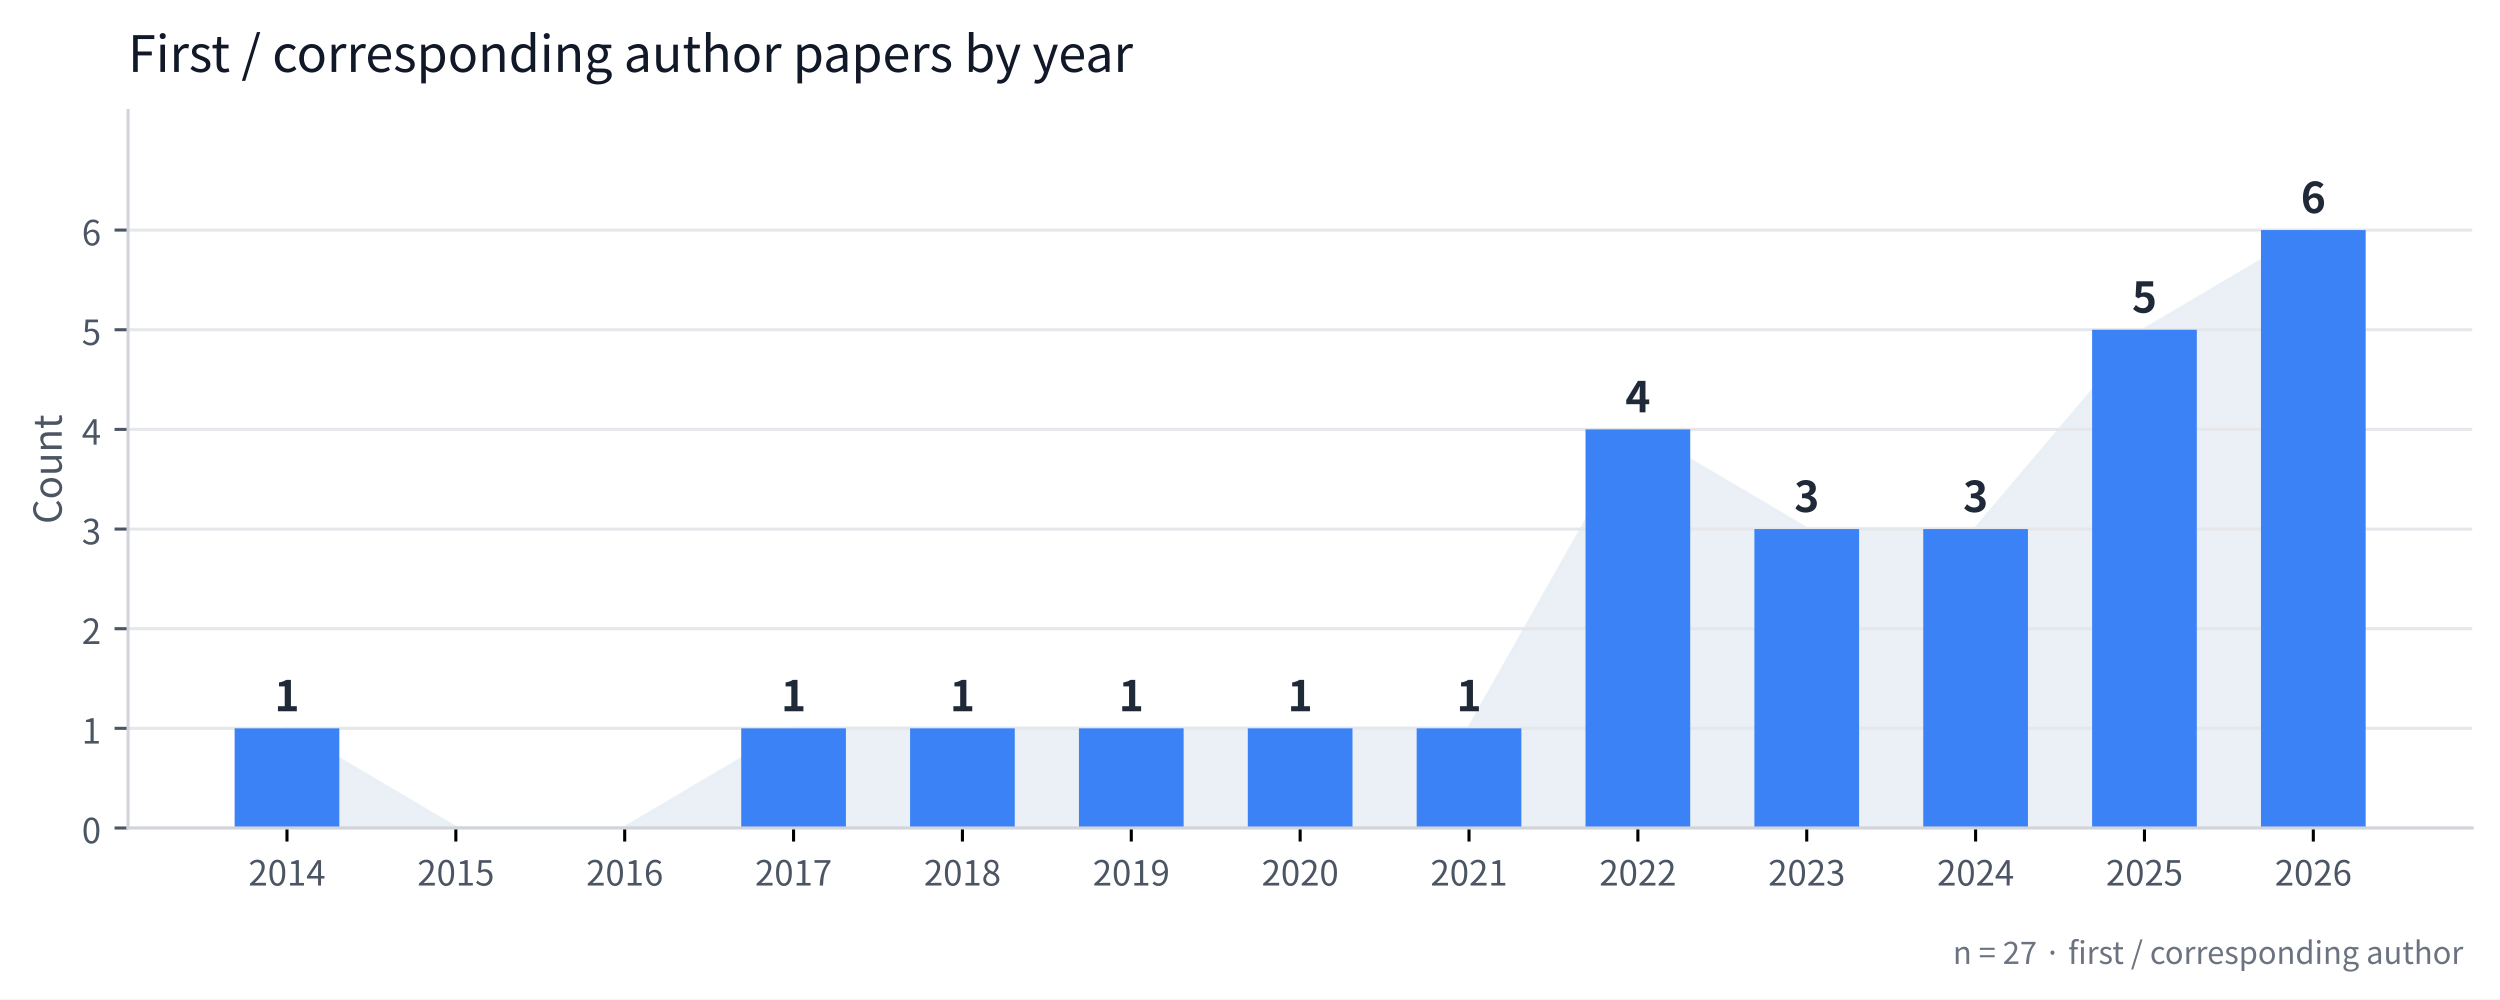
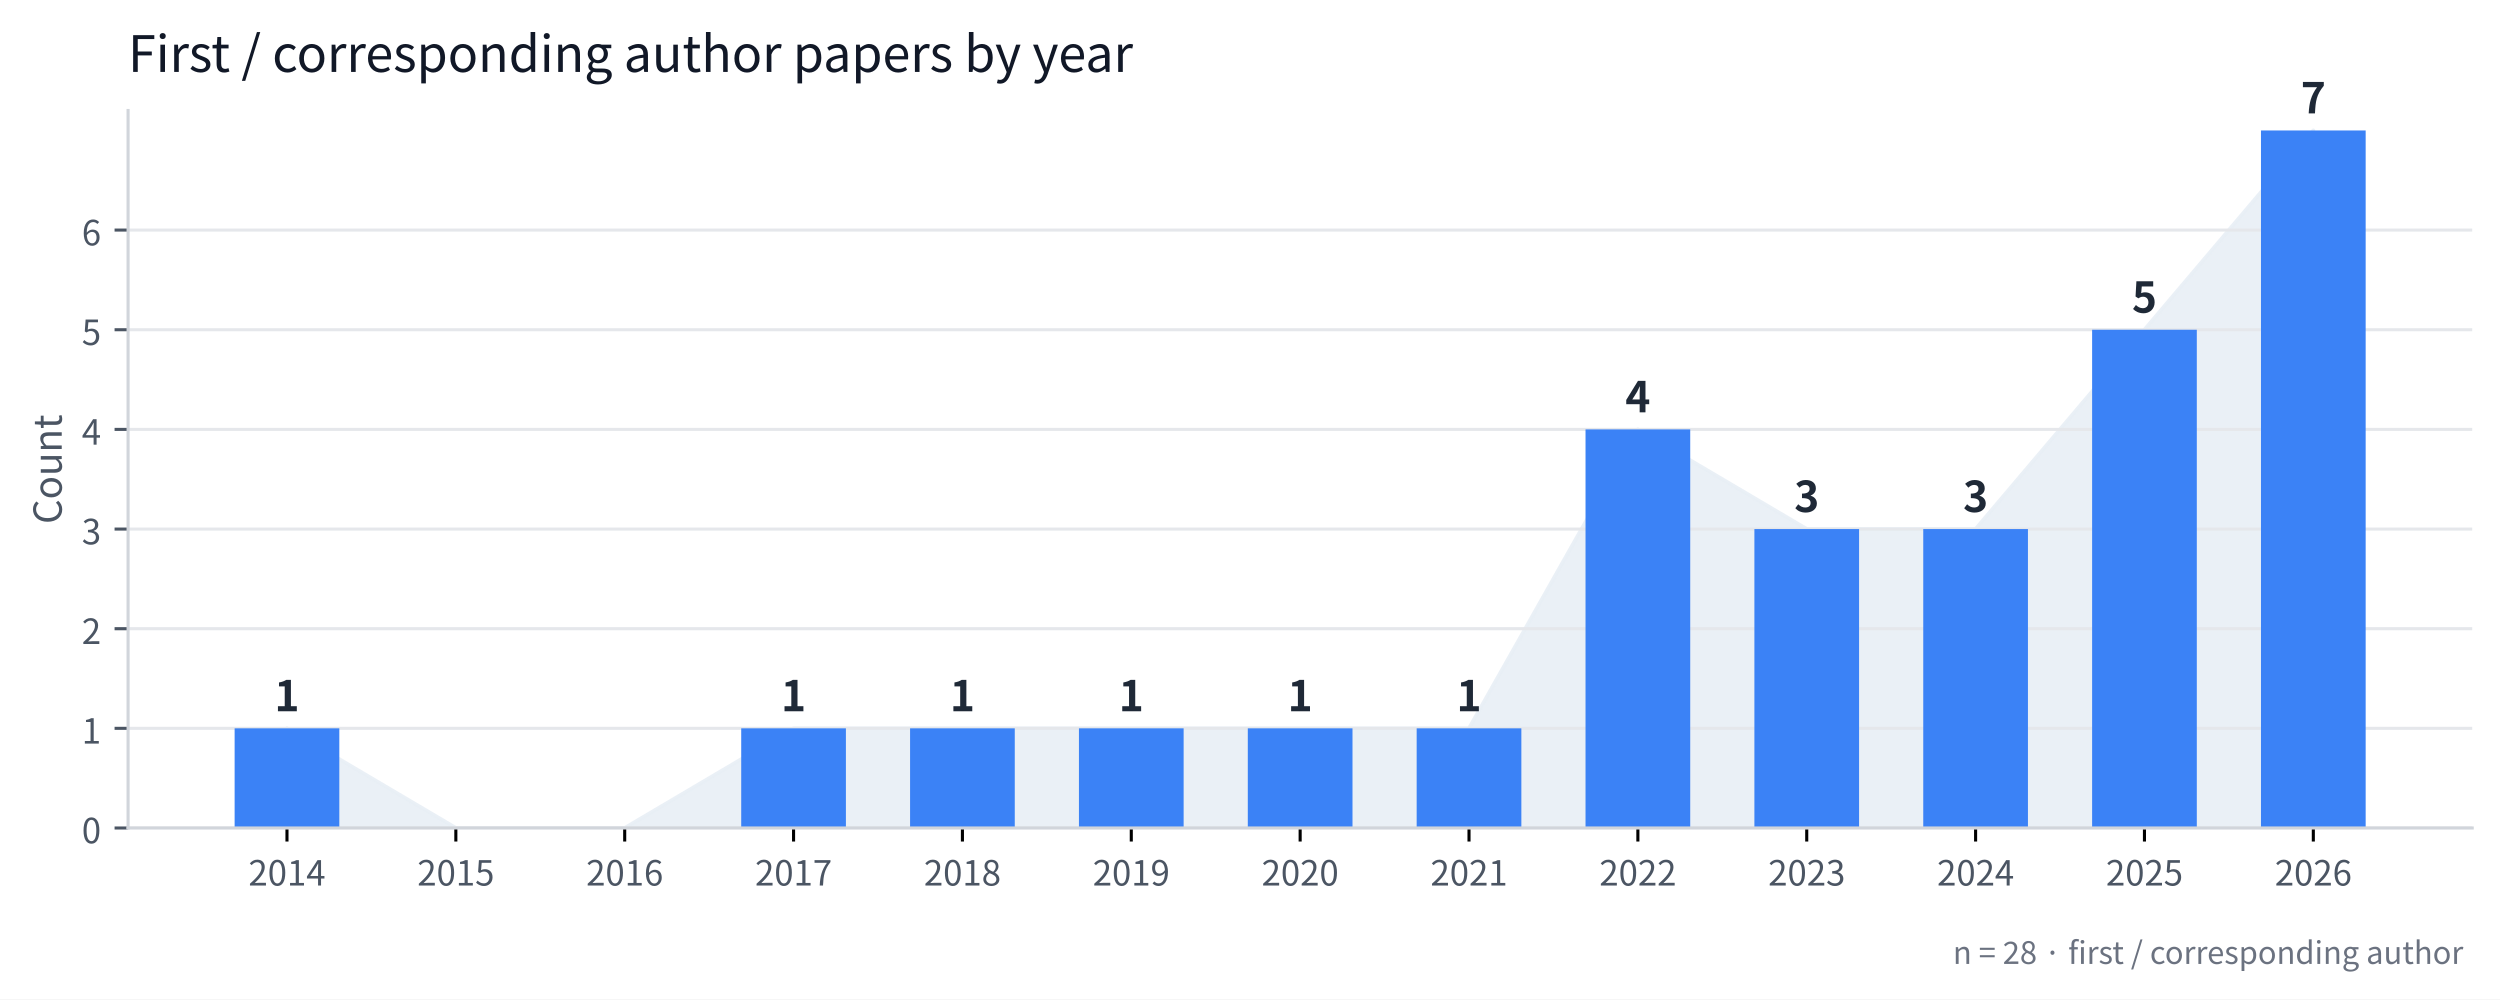
<svg xmlns="http://www.w3.org/2000/svg" xmlns:xlink="http://www.w3.org/1999/xlink" width="647.955pt" height="259.027pt" viewBox="0 0 647.955 259.027" version="1.1">
  <defs>
    <style type="text/css">*{stroke-linejoin: round; stroke-linecap: butt}</style>
  </defs>
  <g id="figure_1">
    <g id="patch_1">
      <path d="M -0 259.027  L 647.955 259.027  L 647.955 0  L -0 0  z " style="fill: #ffffff" />
    </g>
    <g id="axes_1">
      <g id="patch_2">
        <path d="M 33.195 214.602  L 640.755 214.602  L 640.755 28.64  L 33.195 28.64  z " style="fill: #ffffff" />
      </g>
      <g id="FillBetweenPolyCollection_1">
        <defs>
-           <path id="m344bcdda8d" d="M 74.379 -44.426  L 74.379 -70.254  L 118.145 -44.426  L 161.911 -44.426  L 205.677 -70.254  L 249.443 -70.254  L 293.209 -70.254  L 336.975 -70.254  L 380.741 -70.254  L 424.507 -147.738  L 468.273 -121.91  L 512.039 -121.91  L 555.805 -173.566  L 599.571 -199.394  L 599.571 -44.426  L 599.571 -44.426  L 555.805 -44.426  L 512.039 -44.426  L 468.273 -44.426  L 424.507 -44.426  L 380.741 -44.426  L 336.975 -44.426  L 293.209 -44.426  L 249.443 -44.426  L 205.677 -44.426  L 161.911 -44.426  L 118.145 -44.426  L 74.379 -44.426  z " style="stroke: #e8eef5; stroke-opacity: 0.9" />
+           <path id="m344bcdda8d" d="M 74.379 -44.426  L 74.379 -70.254  L 118.145 -44.426  L 161.911 -44.426  L 205.677 -70.254  L 249.443 -70.254  L 293.209 -70.254  L 336.975 -70.254  L 380.741 -70.254  L 424.507 -147.738  L 468.273 -121.91  L 512.039 -121.91  L 555.805 -173.566  L 599.571 -225.222  L 599.571 -44.426  L 599.571 -44.426  L 555.805 -44.426  L 512.039 -44.426  L 468.273 -44.426  L 424.507 -44.426  L 380.741 -44.426  L 336.975 -44.426  L 293.209 -44.426  L 249.443 -44.426  L 205.677 -44.426  L 161.911 -44.426  L 118.145 -44.426  L 74.379 -44.426  z " style="stroke: #e8eef5; stroke-opacity: 0.9" />
        </defs>
        <g clip-path="url(#pd57b4c244d)">
          <use xlink:href="#m344bcdda8d" x="0" y="259.027" style="fill: #e8eef5; fill-opacity: 0.9; stroke: #e8eef5; stroke-opacity: 0.9" />
        </g>
      </g>
      <g id="matplotlib.axis_1">
        <g id="xtick_1">
          <g id="line2d_1">
            <defs>
              <path id="mefe5d6e02d" d="M 0 0  L 0 3.5  " style="stroke: #000000; stroke-width: 0.8" />
            </defs>
            <g>
              <use xlink:href="#mefe5d6e02d" x="74.379" y="214.602" style="stroke: #000000; stroke-width: 0.8" />
            </g>
          </g>
          <g id="text_1">
            <g style="fill: #4b5563" transform="translate(64.38883 229.5216) scale(0.09 -0.09)">
              <defs>
                <path id="NotoSansCJKjp-Regular-13" d="M 282 0  L 3232 0  L 3232 506  L 1933 506  C 1696 506 1408 480 1165 461  C 2266 1504 3008 2458 3008 3398  C 3008 4230 2477 4774 1638 4774  C 1043 4774 634 4506 256 4090  L 595 3757  C 858 4070 1184 4301 1568 4301  C 2150 4301 2432 3910 2432 3373  C 2432 2566 1754 1632 282 346  L 282 0  z " transform="scale(0.015625)" />
                <path id="NotoSansCJKjp-Regular-11" d="M 1779 -83  C 2669 -83 3238 723 3238 2362  C 3238 3987 2669 4774 1779 4774  C 883 4774 320 3987 320 2362  C 320 723 883 -83 1779 -83  z M 1779 390  C 1248 390 883 986 883 2362  C 883 3731 1248 4314 1779 4314  C 2310 4314 2675 3731 2675 2362  C 2675 986 2310 390 1779 390  z " transform="scale(0.015625)" />
                <path id="NotoSansCJKjp-Regular-12" d="M 563 0  L 3136 0  L 3136 486  L 2195 486  L 2195 4691  L 1747 4691  C 1491 4544 1190 4435 774 4358  L 774 3987  L 1613 3987  L 1613 486  L 563 486  L 563 0  z " transform="scale(0.015625)" />
                <path id="NotoSansCJKjp-Regular-15" d="M 2176 0  L 2726 0  L 2726 1293  L 3354 1293  L 3354 1760  L 2726 1760  L 2726 4691  L 2080 4691  L 128 1677  L 128 1293  L 2176 1293  L 2176 0  z M 2176 1760  L 736 1760  L 1805 3360  C 1939 3590 2067 3827 2182 4051  L 2208 4051  C 2195 3814 2176 3430 2176 3200  L 2176 1760  z " transform="scale(0.015625)" />
              </defs>
              <use xlink:href="#NotoSansCJKjp-Regular-13" />
              <use xlink:href="#NotoSansCJKjp-Regular-11" transform="translate(55.5 0)" />
              <use xlink:href="#NotoSansCJKjp-Regular-12" transform="translate(111 0)" />
              <use xlink:href="#NotoSansCJKjp-Regular-15" transform="translate(166.5 0)" />
            </g>
          </g>
        </g>
        <g id="xtick_2">
          <g id="line2d_2">
            <g>
              <use xlink:href="#mefe5d6e02d" x="118.145" y="214.602" style="stroke: #000000; stroke-width: 0.8" />
            </g>
          </g>
          <g id="text_2">
            <g style="fill: #4b5563" transform="translate(108.1549 229.5216) scale(0.09 -0.09)">
              <defs>
                <path id="NotoSansCJKjp-Regular-16" d="M 1677 -83  C 2464 -83 3213 499 3213 1523  C 3213 2560 2573 3021 1798 3021  C 1517 3021 1306 2950 1094 2835  L 1216 4192  L 2982 4192  L 2982 4691  L 704 4691  L 550 2502  L 864 2304  C 1133 2483 1331 2579 1645 2579  C 2234 2579 2618 2182 2618 1510  C 2618 826 2176 403 1619 403  C 1075 403 730 653 467 922  L 173 538  C 493 224 941 -83 1677 -83  z " transform="scale(0.015625)" />
              </defs>
              <use xlink:href="#NotoSansCJKjp-Regular-13" />
              <use xlink:href="#NotoSansCJKjp-Regular-11" transform="translate(55.5 0)" />
              <use xlink:href="#NotoSansCJKjp-Regular-12" transform="translate(111 0)" />
              <use xlink:href="#NotoSansCJKjp-Regular-16" transform="translate(166.5 0)" />
            </g>
          </g>
        </g>
        <g id="xtick_3">
          <g id="line2d_3">
            <g>
              <use xlink:href="#mefe5d6e02d" x="161.911" y="214.602" style="stroke: #000000; stroke-width: 0.8" />
            </g>
          </g>
          <g id="text_3">
            <g style="fill: #4b5563" transform="translate(151.9209 229.5216) scale(0.09 -0.09)">
              <defs>
                <path id="NotoSansCJKjp-Regular-17" d="M 1926 -83  C 2656 -83 3277 531 3277 1440  C 3277 2426 2765 2912 1971 2912  C 1606 2912 1197 2701 909 2349  C 934 3802 1466 4294 2118 4294  C 2400 4294 2682 4154 2861 3936  L 3194 4294  C 2931 4576 2579 4774 2093 4774  C 1184 4774 358 4077 358 2240  C 358 691 1030 -83 1926 -83  z M 922 1882  C 1229 2317 1587 2477 1875 2477  C 2445 2477 2720 2074 2720 1440  C 2720 800 2374 378 1926 378  C 1338 378 986 909 922 1882  z " transform="scale(0.015625)" />
              </defs>
              <use xlink:href="#NotoSansCJKjp-Regular-13" />
              <use xlink:href="#NotoSansCJKjp-Regular-11" transform="translate(55.5 0)" />
              <use xlink:href="#NotoSansCJKjp-Regular-12" transform="translate(111 0)" />
              <use xlink:href="#NotoSansCJKjp-Regular-17" transform="translate(166.5 0)" />
            </g>
          </g>
        </g>
        <g id="xtick_4">
          <g id="line2d_4">
            <g>
              <use xlink:href="#mefe5d6e02d" x="205.677" y="214.602" style="stroke: #000000; stroke-width: 0.8" />
            </g>
          </g>
          <g id="text_4">
            <g style="fill: #4b5563" transform="translate(195.6869 229.5216) scale(0.09 -0.09)">
              <defs>
                <path id="NotoSansCJKjp-Regular-18" d="M 1267 0  L 1875 0  C 1952 1837 2150 2931 3251 4339  L 3251 4691  L 314 4691  L 314 4192  L 2592 4192  C 1670 2912 1350 1779 1267 0  z " transform="scale(0.015625)" />
              </defs>
              <use xlink:href="#NotoSansCJKjp-Regular-13" />
              <use xlink:href="#NotoSansCJKjp-Regular-11" transform="translate(55.5 0)" />
              <use xlink:href="#NotoSansCJKjp-Regular-12" transform="translate(111 0)" />
              <use xlink:href="#NotoSansCJKjp-Regular-18" transform="translate(166.5 0)" />
            </g>
          </g>
        </g>
        <g id="xtick_5">
          <g id="line2d_5">
            <g>
              <use xlink:href="#mefe5d6e02d" x="249.443" y="214.602" style="stroke: #000000; stroke-width: 0.8" />
            </g>
          </g>
          <g id="text_5">
            <g style="fill: #4b5563" transform="translate(239.4529 229.5216) scale(0.09 -0.09)">
              <defs>
                <path id="NotoSansCJKjp-Regular-19" d="M 1792 -83  C 2669 -83 3258 448 3258 1126  C 3258 1773 2880 2125 2470 2362  L 2470 2394  C 2746 2611 3091 3034 3091 3526  C 3091 4250 2605 4762 1805 4762  C 1075 4762 518 4282 518 3571  C 518 3078 813 2726 1152 2490  L 1152 2464  C 723 2234 294 1792 294 1165  C 294 442 922 -83 1792 -83  z M 2112 2547  C 1555 2765 1050 3014 1050 3571  C 1050 4026 1363 4326 1798 4326  C 2298 4326 2592 3962 2592 3494  C 2592 3149 2426 2829 2112 2547  z M 1798 352  C 1235 352 813 717 813 1216  C 813 1664 1082 2035 1459 2278  C 2125 2010 2701 1779 2701 1146  C 2701 678 2342 352 1798 352  z " transform="scale(0.015625)" />
              </defs>
              <use xlink:href="#NotoSansCJKjp-Regular-13" />
              <use xlink:href="#NotoSansCJKjp-Regular-11" transform="translate(55.5 0)" />
              <use xlink:href="#NotoSansCJKjp-Regular-12" transform="translate(111 0)" />
              <use xlink:href="#NotoSansCJKjp-Regular-19" transform="translate(166.5 0)" />
            </g>
          </g>
        </g>
        <g id="xtick_6">
          <g id="line2d_6">
            <g>
              <use xlink:href="#mefe5d6e02d" x="293.209" y="214.602" style="stroke: #000000; stroke-width: 0.8" />
            </g>
          </g>
          <g id="text_6">
            <g style="fill: #4b5563" transform="translate(283.219 229.5216) scale(0.09 -0.09)">
              <defs>
                <path id="NotoSansCJKjp-Regular-1a" d="M 1504 -83  C 2381 -83 3206 646 3206 2547  C 3206 4038 2528 4774 1626 4774  C 896 4774 282 4166 282 3251  C 282 2285 794 1779 1574 1779  C 1965 1779 2368 2003 2656 2349  C 2611 896 2086 403 1485 403  C 1178 403 896 538 691 762  L 371 397  C 634 122 992 -83 1504 -83  z M 2650 2842  C 2336 2394 1984 2214 1670 2214  C 1114 2214 832 2624 832 3251  C 832 3898 1178 4320 1632 4320  C 2227 4320 2586 3808 2650 2842  z " transform="scale(0.015625)" />
              </defs>
              <use xlink:href="#NotoSansCJKjp-Regular-13" />
              <use xlink:href="#NotoSansCJKjp-Regular-11" transform="translate(55.5 0)" />
              <use xlink:href="#NotoSansCJKjp-Regular-12" transform="translate(111 0)" />
              <use xlink:href="#NotoSansCJKjp-Regular-1a" transform="translate(166.5 0)" />
            </g>
          </g>
        </g>
        <g id="xtick_7">
          <g id="line2d_7">
            <g>
              <use xlink:href="#mefe5d6e02d" x="336.975" y="214.602" style="stroke: #000000; stroke-width: 0.8" />
            </g>
          </g>
          <g id="text_7">
            <g style="fill: #4b5563" transform="translate(326.985 229.5216) scale(0.09 -0.09)">
              <use xlink:href="#NotoSansCJKjp-Regular-13" />
              <use xlink:href="#NotoSansCJKjp-Regular-11" transform="translate(55.5 0)" />
              <use xlink:href="#NotoSansCJKjp-Regular-13" transform="translate(111 0)" />
              <use xlink:href="#NotoSansCJKjp-Regular-11" transform="translate(166.5 0)" />
            </g>
          </g>
        </g>
        <g id="xtick_8">
          <g id="line2d_8">
            <g>
              <use xlink:href="#mefe5d6e02d" x="380.741" y="214.602" style="stroke: #000000; stroke-width: 0.8" />
            </g>
          </g>
          <g id="text_8">
            <g style="fill: #4b5563" transform="translate(370.751 229.5216) scale(0.09 -0.09)">
              <use xlink:href="#NotoSansCJKjp-Regular-13" />
              <use xlink:href="#NotoSansCJKjp-Regular-11" transform="translate(55.5 0)" />
              <use xlink:href="#NotoSansCJKjp-Regular-13" transform="translate(111 0)" />
              <use xlink:href="#NotoSansCJKjp-Regular-12" transform="translate(166.5 0)" />
            </g>
          </g>
        </g>
        <g id="xtick_9">
          <g id="line2d_9">
            <g>
              <use xlink:href="#mefe5d6e02d" x="424.507" y="214.602" style="stroke: #000000; stroke-width: 0.8" />
            </g>
          </g>
          <g id="text_9">
            <g style="fill: #4b5563" transform="translate(414.5171 229.5216) scale(0.09 -0.09)">
              <use xlink:href="#NotoSansCJKjp-Regular-13" />
              <use xlink:href="#NotoSansCJKjp-Regular-11" transform="translate(55.5 0)" />
              <use xlink:href="#NotoSansCJKjp-Regular-13" transform="translate(111 0)" />
              <use xlink:href="#NotoSansCJKjp-Regular-13" transform="translate(166.5 0)" />
            </g>
          </g>
        </g>
        <g id="xtick_10">
          <g id="line2d_10">
            <g>
              <use xlink:href="#mefe5d6e02d" x="468.273" y="214.602" style="stroke: #000000; stroke-width: 0.8" />
            </g>
          </g>
          <g id="text_10">
            <g style="fill: #4b5563" transform="translate(458.2831 229.5216) scale(0.09 -0.09)">
              <defs>
                <path id="NotoSansCJKjp-Regular-14" d="M 1683 -83  C 2522 -83 3194 416 3194 1254  C 3194 1901 2752 2310 2202 2445  L 2202 2477  C 2701 2650 3034 3034 3034 3603  C 3034 4346 2458 4774 1664 4774  C 1126 4774 710 4538 358 4218  L 672 3846  C 941 4115 1267 4301 1645 4301  C 2138 4301 2438 4006 2438 3558  C 2438 3053 2112 2662 1139 2662  L 1139 2214  C 2227 2214 2598 1843 2598 1274  C 2598 736 2208 403 1645 403  C 1114 403 762 659 486 941  L 186 563  C 493 224 954 -83 1683 -83  z " transform="scale(0.015625)" />
              </defs>
              <use xlink:href="#NotoSansCJKjp-Regular-13" />
              <use xlink:href="#NotoSansCJKjp-Regular-11" transform="translate(55.5 0)" />
              <use xlink:href="#NotoSansCJKjp-Regular-13" transform="translate(111 0)" />
              <use xlink:href="#NotoSansCJKjp-Regular-14" transform="translate(166.5 0)" />
            </g>
          </g>
        </g>
        <g id="xtick_11">
          <g id="line2d_11">
            <g>
              <use xlink:href="#mefe5d6e02d" x="512.039" y="214.602" style="stroke: #000000; stroke-width: 0.8" />
            </g>
          </g>
          <g id="text_11">
            <g style="fill: #4b5563" transform="translate(502.0491 229.5216) scale(0.09 -0.09)">
              <use xlink:href="#NotoSansCJKjp-Regular-13" />
              <use xlink:href="#NotoSansCJKjp-Regular-11" transform="translate(55.5 0)" />
              <use xlink:href="#NotoSansCJKjp-Regular-13" transform="translate(111 0)" />
              <use xlink:href="#NotoSansCJKjp-Regular-15" transform="translate(166.5 0)" />
            </g>
          </g>
        </g>
        <g id="xtick_12">
          <g id="line2d_12">
            <g>
              <use xlink:href="#mefe5d6e02d" x="555.805" y="214.602" style="stroke: #000000; stroke-width: 0.8" />
            </g>
          </g>
          <g id="text_12">
            <g style="fill: #4b5563" transform="translate(545.8151 229.5216) scale(0.09 -0.09)">
              <use xlink:href="#NotoSansCJKjp-Regular-13" />
              <use xlink:href="#NotoSansCJKjp-Regular-11" transform="translate(55.5 0)" />
              <use xlink:href="#NotoSansCJKjp-Regular-13" transform="translate(111 0)" />
              <use xlink:href="#NotoSansCJKjp-Regular-16" transform="translate(166.5 0)" />
            </g>
          </g>
        </g>
        <g id="xtick_13">
          <g id="line2d_13">
            <g>
              <use xlink:href="#mefe5d6e02d" x="599.571" y="214.602" style="stroke: #000000; stroke-width: 0.8" />
            </g>
          </g>
          <g id="text_13">
            <g style="fill: #4b5563" transform="translate(589.5812 229.5216) scale(0.09 -0.09)">
              <use xlink:href="#NotoSansCJKjp-Regular-13" />
              <use xlink:href="#NotoSansCJKjp-Regular-11" transform="translate(55.5 0)" />
              <use xlink:href="#NotoSansCJKjp-Regular-13" transform="translate(111 0)" />
              <use xlink:href="#NotoSansCJKjp-Regular-17" transform="translate(166.5 0)" />
            </g>
          </g>
        </g>
      </g>
      <g id="matplotlib.axis_2">
        <g id="ytick_1">
          <g id="line2d_14">
            <path d="M 33.195 214.602  L 640.755 214.602  " clip-path="url(#pd57b4c244d)" style="fill: none; stroke: #e5e7eb; stroke-width: 0.8; stroke-linecap: square" />
          </g>
          <g id="line2d_15">
            <defs>
              <path id="m8ea660ad36" d="M 0 0  L -3.5 0  " style="stroke: #4b5563; stroke-width: 0.8" />
            </defs>
            <g>
              <use xlink:href="#m8ea660ad36" x="33.195" y="214.602" style="fill: #4b5563; stroke: #4b5563; stroke-width: 0.8" />
            </g>
          </g>
          <g id="text_14">
            <g style="fill: #4b5563" transform="translate(21.2 218.5616) scale(0.09 -0.09)">
              <use xlink:href="#NotoSansCJKjp-Regular-11" />
            </g>
          </g>
        </g>
        <g id="ytick_2">
          <g id="line2d_16">
            <path d="M 33.195 188.774  L 640.755 188.774  " clip-path="url(#pd57b4c244d)" style="fill: none; stroke: #e5e7eb; stroke-width: 0.8; stroke-linecap: square" />
          </g>
          <g id="line2d_17">
            <g>
              <use xlink:href="#m8ea660ad36" x="33.195" y="188.774" style="fill: #4b5563; stroke: #4b5563; stroke-width: 0.8" />
            </g>
          </g>
          <g id="text_15">
            <g style="fill: #4b5563" transform="translate(21.2 192.7336) scale(0.09 -0.09)">
              <use xlink:href="#NotoSansCJKjp-Regular-12" />
            </g>
          </g>
        </g>
        <g id="ytick_3">
          <g id="line2d_18">
            <path d="M 33.195 162.946  L 640.755 162.946  " clip-path="url(#pd57b4c244d)" style="fill: none; stroke: #e5e7eb; stroke-width: 0.8; stroke-linecap: square" />
          </g>
          <g id="line2d_19">
            <g>
              <use xlink:href="#m8ea660ad36" x="33.195" y="162.946" style="fill: #4b5563; stroke: #4b5563; stroke-width: 0.8" />
            </g>
          </g>
          <g id="text_16">
            <g style="fill: #4b5563" transform="translate(21.2 166.9056) scale(0.09 -0.09)">
              <use xlink:href="#NotoSansCJKjp-Regular-13" />
            </g>
          </g>
        </g>
        <g id="ytick_4">
          <g id="line2d_20">
            <path d="M 33.195 137.118  L 640.755 137.118  " clip-path="url(#pd57b4c244d)" style="fill: none; stroke: #e5e7eb; stroke-width: 0.8; stroke-linecap: square" />
          </g>
          <g id="line2d_21">
            <g>
              <use xlink:href="#m8ea660ad36" x="33.195" y="137.118" style="fill: #4b5563; stroke: #4b5563; stroke-width: 0.8" />
            </g>
          </g>
          <g id="text_17">
            <g style="fill: #4b5563" transform="translate(21.2 141.0776) scale(0.09 -0.09)">
              <use xlink:href="#NotoSansCJKjp-Regular-14" />
            </g>
          </g>
        </g>
        <g id="ytick_5">
          <g id="line2d_22">
            <path d="M 33.195 111.29  L 640.755 111.29  " clip-path="url(#pd57b4c244d)" style="fill: none; stroke: #e5e7eb; stroke-width: 0.8; stroke-linecap: square" />
          </g>
          <g id="line2d_23">
            <g>
              <use xlink:href="#m8ea660ad36" x="33.195" y="111.29" style="fill: #4b5563; stroke: #4b5563; stroke-width: 0.8" />
            </g>
          </g>
          <g id="text_18">
            <g style="fill: #4b5563" transform="translate(21.2 115.2496) scale(0.09 -0.09)">
              <use xlink:href="#NotoSansCJKjp-Regular-15" />
            </g>
          </g>
        </g>
        <g id="ytick_6">
          <g id="line2d_24">
            <path d="M 33.195 85.462  L 640.755 85.462  " clip-path="url(#pd57b4c244d)" style="fill: none; stroke: #e5e7eb; stroke-width: 0.8; stroke-linecap: square" />
          </g>
          <g id="line2d_25">
            <g>
              <use xlink:href="#m8ea660ad36" x="33.195" y="85.462" style="fill: #4b5563; stroke: #4b5563; stroke-width: 0.8" />
            </g>
          </g>
          <g id="text_19">
            <g style="fill: #4b5563" transform="translate(21.2 89.4216) scale(0.09 -0.09)">
              <use xlink:href="#NotoSansCJKjp-Regular-16" />
            </g>
          </g>
        </g>
        <g id="ytick_7">
          <g id="line2d_26">
            <path d="M 33.195 59.634  L 640.755 59.634  " clip-path="url(#pd57b4c244d)" style="fill: none; stroke: #e5e7eb; stroke-width: 0.8; stroke-linecap: square" />
          </g>
          <g id="line2d_27">
            <g>
              <use xlink:href="#m8ea660ad36" x="33.195" y="59.634" style="fill: #4b5563; stroke: #4b5563; stroke-width: 0.8" />
            </g>
          </g>
          <g id="text_20">
            <g style="fill: #4b5563" transform="translate(21.2 63.5936) scale(0.09 -0.09)">
              <use xlink:href="#NotoSansCJKjp-Regular-17" />
            </g>
          </g>
        </g>
        <g id="text_21">
          <g style="fill: #4b5563" transform="translate(16 135.8106) rotate(-90) scale(0.1 -0.1)">
            <defs>
              <path id="NotoSansCJKjp-Regular-24" d="M 2413 -83  C 3021 -83 3482 160 3853 589  L 3526 966  C 3226 634 2886 435 2438 435  C 1542 435 979 1178 979 2362  C 979 3533 1574 4256 2458 4256  C 2861 4256 3168 4077 3418 3814  L 3738 4198  C 3469 4499 3021 4774 2451 4774  C 1261 4774 371 3859 371 2342  C 371 819 1242 -83 2413 -83  z " transform="scale(0.015625)" />
              <path id="NotoSansCJKjp-Regular-50" d="M 1939 -83  C 2790 -83 3546 582 3546 1734  C 3546 2893 2790 3565 1939 3565  C 1088 3565 333 2893 333 1734  C 333 582 1088 -83 1939 -83  z M 1939 403  C 1338 403 934 934 934 1734  C 934 2534 1338 3072 1939 3072  C 2541 3072 2950 2534 2950 1734  C 2950 934 2541 403 1939 403  z " transform="scale(0.015625)" />
              <path id="NotoSansCJKjp-Regular-56" d="M 1606 -83  C 2080 -83 2426 166 2752 544  L 2771 544  L 2816 0  L 3302 0  L 3302 3475  L 2720 3475  L 2720 1011  C 2387 602 2138 422 1779 422  C 1318 422 1126 698 1126 1344  L 1126 3475  L 538 3475  L 538 1274  C 538 384 870 -83 1606 -83  z " transform="scale(0.015625)" />
              <path id="NotoSansCJKjp-Regular-4f" d="M 589 0  L 1178 0  L 1178 2522  C 1523 2874 1766 3053 2125 3053  C 2586 3053 2784 2778 2784 2125  L 2784 0  L 3366 0  L 3366 2202  C 3366 3085 3034 3565 2304 3565  C 1830 3565 1466 3302 1139 2970  L 1126 2970  L 1069 3475  L 589 3475  L 589 0  z " transform="scale(0.015625)" />
              <path id="NotoSansCJKjp-Regular-55" d="M 1677 -83  C 1894 -83 2125 -19 2323 45  L 2208 486  C 2093 435 1939 390 1811 390  C 1408 390 1274 634 1274 1056  L 1274 3002  L 2221 3002  L 2221 3475  L 1274 3475  L 1274 4454  L 787 4454  L 723 3475  L 173 3443  L 173 3002  L 691 3002  L 691 1075  C 691 378 941 -83 1677 -83  z " transform="scale(0.015625)" />
            </defs>
            <use xlink:href="#NotoSansCJKjp-Regular-24" />
            <use xlink:href="#NotoSansCJKjp-Regular-50" transform="translate(63.79688 0)" />
            <use xlink:href="#NotoSansCJKjp-Regular-56" transform="translate(124.3906 0)" />
            <use xlink:href="#NotoSansCJKjp-Regular-4f" transform="translate(185.0938 0)" />
            <use xlink:href="#NotoSansCJKjp-Regular-55" transform="translate(246.0938 0)" />
          </g>
        </g>
      </g>
      <g id="patch_3">
        <path d="M 60.811 214.602  L 87.946 214.602  L 87.946 188.774  L 60.811 188.774  z " clip-path="url(#pd57b4c244d)" style="fill: #3b82f6" />
      </g>
      <g id="patch_4">
        <path d="M 104.577 214.602  L 131.712 214.602  L 131.712 214.602  L 104.577 214.602  z " clip-path="url(#pd57b4c244d)" style="fill: #3b82f6" />
      </g>
      <g id="patch_5">
        <path d="M 148.343 214.602  L 175.478 214.602  L 175.478 214.602  L 148.343 214.602  z " clip-path="url(#pd57b4c244d)" style="fill: #3b82f6" />
      </g>
      <g id="patch_6">
        <path d="M 192.109 214.602  L 219.244 214.602  L 219.244 188.774  L 192.109 188.774  z " clip-path="url(#pd57b4c244d)" style="fill: #3b82f6" />
      </g>
      <g id="patch_7">
        <path d="M 235.875 214.602  L 263.01 214.602  L 263.01 188.774  L 235.875 188.774  z " clip-path="url(#pd57b4c244d)" style="fill: #3b82f6" />
      </g>
      <g id="patch_8">
        <path d="M 279.642 214.602  L 306.776 214.602  L 306.776 188.774  L 279.642 188.774  z " clip-path="url(#pd57b4c244d)" style="fill: #3b82f6" />
      </g>
      <g id="patch_9">
        <path d="M 323.408 214.602  L 350.542 214.602  L 350.542 188.774  L 323.408 188.774  z " clip-path="url(#pd57b4c244d)" style="fill: #3b82f6" />
      </g>
      <g id="patch_10">
        <path d="M 367.174 214.602  L 394.308 214.602  L 394.308 188.774  L 367.174 188.774  z " clip-path="url(#pd57b4c244d)" style="fill: #3b82f6" />
      </g>
      <g id="patch_11">
        <path d="M 410.94 214.602  L 438.075 214.602  L 438.075 111.29  L 410.94 111.29  z " clip-path="url(#pd57b4c244d)" style="fill: #3b82f6" />
      </g>
      <g id="patch_12">
        <path d="M 454.706 214.602  L 481.841 214.602  L 481.841 137.118  L 454.706 137.118  z " clip-path="url(#pd57b4c244d)" style="fill: #3b82f6" />
      </g>
      <g id="patch_13">
        <path d="M 498.472 214.602  L 525.607 214.602  L 525.607 137.118  L 498.472 137.118  z " clip-path="url(#pd57b4c244d)" style="fill: #3b82f6" />
      </g>
      <g id="patch_14">
        <path d="M 542.238 214.602  L 569.373 214.602  L 569.373 85.462  L 542.238 85.462  z " clip-path="url(#pd57b4c244d)" style="fill: #3b82f6" />
      </g>
      <g id="patch_15">
-         <path d="M 586.004 214.602  L 613.139 214.602  L 613.139 59.634  L 586.004 59.634  z " clip-path="url(#pd57b4c244d)" style="fill: #3b82f6" />
+         <path d="M 586.004 214.602  L 613.139 214.602  L 613.139 33.806  L 586.004 33.806  z " clip-path="url(#pd57b4c244d)" style="fill: #3b82f6" />
      </g>
      <g id="patch_16">
        <path d="M 33.195 214.602  L 33.195 28.64  " style="fill: none; stroke: #d1d5db; stroke-width: 0.8; stroke-linejoin: miter; stroke-linecap: square" />
      </g>
      <g id="patch_17">
        <path d="M 33.195 214.602  L 640.755 214.602  " style="fill: none; stroke: #d1d5db; stroke-width: 0.8; stroke-linejoin: miter; stroke-linecap: square" />
      </g>
      <g id="text_22">
        <g style="fill: #1f2937" transform="translate(71.13383 184.3542) scale(0.11 -0.11)">
          <defs>
            <path id="NotoSansCJKjp-Bold-12" d="M 525 0  L 3373 0  L 3373 768  L 2483 768  L 2483 4742  L 1786 4742  C 1485 4550 1165 4429 685 4346  L 685 3757  L 1549 3757  L 1549 768  L 525 768  L 525 0  z " transform="scale(0.015625)" />
          </defs>
          <use xlink:href="#NotoSansCJKjp-Bold-12" />
        </g>
      </g>
      <g id="text_23">
        <g style="fill: #1f2937" transform="translate(202.4319 184.3542) scale(0.11 -0.11)">
          <use xlink:href="#NotoSansCJKjp-Bold-12" />
        </g>
      </g>
      <g id="text_24">
        <g style="fill: #1f2937" transform="translate(246.1979 184.3542) scale(0.11 -0.11)">
          <use xlink:href="#NotoSansCJKjp-Bold-12" />
        </g>
      </g>
      <g id="text_25">
        <g style="fill: #1f2937" transform="translate(289.964 184.3542) scale(0.11 -0.11)">
          <use xlink:href="#NotoSansCJKjp-Bold-12" />
        </g>
      </g>
      <g id="text_26">
        <g style="fill: #1f2937" transform="translate(333.73 184.3542) scale(0.11 -0.11)">
          <use xlink:href="#NotoSansCJKjp-Bold-12" />
        </g>
      </g>
      <g id="text_27">
        <g style="fill: #1f2937" transform="translate(377.496 184.3542) scale(0.11 -0.11)">
          <use xlink:href="#NotoSansCJKjp-Bold-12" />
        </g>
      </g>
      <g id="text_28">
        <g style="fill: #1f2937" transform="translate(421.2621 106.8702) scale(0.11 -0.11)">
          <defs>
            <path id="NotoSansCJKjp-Bold-15" d="M 2157 0  L 3034 0  L 3034 1229  L 3597 1229  L 3597 1946  L 3034 1946  L 3034 4742  L 1901 4742  L 134 1869  L 134 1229  L 2157 1229  L 2157 0  z M 2157 1946  L 1050 1946  L 1786 3123  C 1920 3379 2048 3642 2163 3898  L 2195 3898  C 2176 3616 2157 3187 2157 2912  L 2157 1946  z " transform="scale(0.015625)" />
          </defs>
          <use xlink:href="#NotoSansCJKjp-Bold-15" />
        </g>
      </g>
      <g id="text_29">
        <g style="fill: #1f2937" transform="translate(465.0281 132.6982) scale(0.11 -0.11)">
          <defs>
            <path id="NotoSansCJKjp-Bold-14" d="M 1747 -90  C 2656 -90 3418 410 3418 1280  C 3418 1907 3008 2304 2477 2451  L 2477 2483  C 2976 2682 3264 3053 3264 3565  C 3264 4378 2643 4826 1728 4826  C 1171 4826 717 4602 307 4250  L 794 3667  C 1069 3930 1344 4083 1683 4083  C 2086 4083 2317 3866 2317 3494  C 2317 3066 2035 2771 1171 2771  L 1171 2093  C 2195 2093 2470 1805 2470 1338  C 2470 915 2144 678 1664 678  C 1229 678 890 890 608 1165  L 166 570  C 499 192 1005 -90 1747 -90  z " transform="scale(0.015625)" />
          </defs>
          <use xlink:href="#NotoSansCJKjp-Bold-14" />
        </g>
      </g>
      <g id="text_30">
        <g style="fill: #1f2937" transform="translate(508.7941 132.6982) scale(0.11 -0.11)">
          <use xlink:href="#NotoSansCJKjp-Bold-14" />
        </g>
      </g>
      <g id="text_31">
        <g style="fill: #1f2937" transform="translate(552.5601 81.04224) scale(0.11 -0.11)">
          <defs>
            <path id="NotoSansCJKjp-Bold-16" d="M 1773 -90  C 2637 -90 3424 518 3424 1574  C 3424 2605 2765 3072 1965 3072  C 1747 3072 1581 3034 1395 2944  L 1485 3949  L 3206 3949  L 3206 4742  L 672 4742  L 544 2438  L 973 2163  C 1254 2342 1408 2406 1683 2406  C 2157 2406 2483 2099 2483 1549  C 2483 992 2138 678 1645 678  C 1210 678 870 896 602 1158  L 166 557  C 525 205 1018 -90 1773 -90  z " transform="scale(0.015625)" />
          </defs>
          <use xlink:href="#NotoSansCJKjp-Bold-16" />
        </g>
      </g>
      <g id="text_32">
-         <g style="fill: #1f2937" transform="translate(596.3262 55.21424) scale(0.11 -0.11)">
+         <g style="fill: #1f2937" transform="translate(596.3262 29.38624) scale(0.11 -0.11)">
          <defs>
-             <path id="NotoSansCJKjp-Bold-17" d="M 2022 -90  C 2829 -90 3507 525 3507 1498  C 3507 2509 2938 2982 2144 2982  C 1843 2982 1440 2803 1178 2483  C 1222 3661 1664 4070 2214 4070  C 2483 4070 2771 3910 2938 3725  L 3437 4288  C 3155 4582 2733 4826 2150 4826  C 1197 4826 320 4070 320 2304  C 320 640 1126 -90 2022 -90  z M 1197 1818  C 1434 2176 1722 2317 1971 2317  C 2381 2317 2650 2061 2650 1498  C 2650 922 2362 621 2003 621  C 1606 621 1286 954 1197 1818  z " transform="scale(0.015625)" />
+             <path id="NotoSansCJKjp-Bold-37" d="M 1190 0  L 2138 0  C 2221 1850 2368 2822 3469 4166  L 3469 4742  L 320 4742  L 320 3949  L 2451 3949  C 1549 2694 1274 1645 1190 0  z " transform="scale(0.015625)" />
          </defs>
-           <use xlink:href="#NotoSansCJKjp-Bold-17" />
+           <use xlink:href="#NotoSansCJKjp-Bold-37" />
        </g>
      </g>
      <g id="text_33">
        <g style="fill: #111827" transform="translate(33.195 18.64) scale(0.13 -0.13)">
          <defs>
            <path id="NotoSansCJKjp-Regular-27" d="M 646 0  L 1235 0  L 1235 2106  L 3027 2106  L 3027 2605  L 1235 2605  L 1235 4192  L 3347 4192  L 3347 4691  L 646 4691  L 646 0  z " transform="scale(0.015625)" />
            <path id="NotoSansCJKjp-Regular-4a" d="M 589 0  L 1178 0  L 1178 3475  L 589 3475  L 589 0  z M 883 4192  C 1114 4192 1274 4346 1274 4582  C 1274 4806 1114 4960 883 4960  C 653 4960 499 4806 499 4582  C 499 4346 653 4192 883 4192  z " transform="scale(0.015625)" />
            <path id="NotoSansCJKjp-Regular-53" d="M 589 0  L 1178 0  L 1178 2234  C 1408 2822 1760 3040 2048 3040  C 2195 3040 2272 3021 2387 2982  L 2496 3488  C 2387 3546 2278 3565 2125 3565  C 1741 3565 1382 3283 1139 2842  L 1126 2842  L 1069 3475  L 589 3475  L 589 0  z " transform="scale(0.015625)" />
            <path id="NotoSansCJKjp-Regular-54" d="M 1498 -83  C 2317 -83 2758 384 2758 947  C 2758 1606 2208 1811 1702 2003  C 1312 2150 954 2278 954 2605  C 954 2880 1158 3110 1600 3110  C 1907 3110 2150 2976 2387 2803  L 2669 3168  C 2406 3386 2022 3565 1594 3565  C 832 3565 397 3130 397 2579  C 397 1984 922 1754 1408 1574  C 1792 1434 2202 1267 2202 915  C 2202 614 1978 371 1517 371  C 1101 371 794 538 486 787  L 205 397  C 531 122 1005 -83 1498 -83  z " transform="scale(0.015625)" />
            <path id="NotoSansCJKjp-Regular-1" transform="scale(0.015625)" />
            <path id="NotoSansCJKjp-Regular-10" d="M 70 -1146  L 499 -1146  L 2413 5082  L 1990 5082  L 70 -1146  z " transform="scale(0.015625)" />
            <path id="NotoSansCJKjp-Regular-44" d="M 1958 -83  C 2374 -83 2771 83 3085 352  L 2829 749  C 2611 557 2330 403 2010 403  C 1370 403 934 934 934 1734  C 934 2534 1395 3072 2029 3072  C 2298 3072 2522 2950 2720 2771  L 3014 3155  C 2771 3373 2458 3565 2003 3565  C 1107 3565 333 2893 333 1734  C 333 582 1037 -83 1958 -83  z " transform="scale(0.015625)" />
            <path id="NotoSansCJKjp-Regular-46" d="M 1997 -83  C 2464 -83 2835 70 3136 269  L 2931 659  C 2669 486 2400 384 2061 384  C 1402 384 947 858 909 1600  L 3251 1600  C 3264 1690 3277 1805 3277 1933  C 3277 2925 2778 3565 1888 3565  C 1094 3565 333 2867 333 1734  C 333 589 1069 -83 1997 -83  z M 902 2016  C 973 2707 1408 3098 1901 3098  C 2445 3098 2765 2720 2765 2016  L 902 2016  z " transform="scale(0.015625)" />
            <path id="NotoSansCJKjp-Regular-51" d="M 589 -1466  L 1178 -1466  L 1178 -288  L 1158 320  C 1472 58 1805 -83 2118 -83  C 2912 -83 3629 602 3629 1792  C 3629 2867 3142 3565 2246 3565  C 1843 3565 1453 3334 1139 3072  L 1126 3072  L 1069 3475  L 589 3475  L 589 -1466  z M 2022 410  C 1792 410 1485 499 1178 768  L 1178 2598  C 1510 2906 1811 3072 2099 3072  C 2765 3072 3021 2560 3021 1786  C 3021 928 2598 410 2022 410  z " transform="scale(0.015625)" />
            <path id="NotoSansCJKjp-Regular-45" d="M 1773 -83  C 2189 -83 2560 141 2829 410  L 2848 410  L 2899 0  L 3379 0  L 3379 5094  L 2790 5094  L 2790 3757  L 2822 3162  C 2515 3411 2253 3565 1843 3565  C 1050 3565 339 2861 339 1734  C 339 576 902 -83 1773 -83  z M 1901 410  C 1293 410 941 902 941 1741  C 941 2534 1389 3072 1946 3072  C 2234 3072 2502 2970 2790 2707  L 2790 883  C 2502 563 2221 410 1901 410  z " transform="scale(0.015625)" />
            <path id="NotoSansCJKjp-Regular-48" d="M 1760 -1600  C 2835 -1600 3520 -1043 3520 -397  C 3520 179 3110 429 2310 429  L 1626 429  C 1158 429 1018 589 1018 806  C 1018 998 1114 1114 1242 1222  C 1395 1146 1587 1101 1754 1101  C 2470 1101 3027 1568 3027 2310  C 3027 2611 2912 2867 2746 3027  L 3456 3027  L 3456 3475  L 2246 3475  C 2125 3526 1952 3565 1754 3565  C 1056 3565 454 3085 454 2323  C 454 1907 678 1568 909 1389  L 909 1363  C 723 1235 525 1005 525 717  C 525 442 659 256 838 147  L 838 115  C 512 -83 326 -371 326 -672  C 326 -1267 915 -1600 1760 -1600  z M 1754 1498  C 1357 1498 1018 1818 1018 2323  C 1018 2835 1350 3136 1754 3136  C 2170 3136 2496 2835 2496 2323  C 2496 1818 2157 1498 1754 1498  z M 1843 -1197  C 1210 -1197 838 -960 838 -589  C 838 -390 941 -179 1190 0  C 1344 -38 1510 -51 1638 -51  L 2240 -51  C 2701 -51 2944 -166 2944 -493  C 2944 -851 2515 -1197 1843 -1197  z " transform="scale(0.015625)" />
            <path id="NotoSansCJKjp-Regular-42" d="M 1389 -83  C 1818 -83 2208 141 2541 416  L 2560 416  L 2611 0  L 3091 0  L 3091 2138  C 3091 3002 2739 3565 1888 3565  C 1325 3565 838 3315 525 3110  L 749 2707  C 1024 2893 1389 3078 1792 3078  C 2362 3078 2509 2650 2509 2202  C 1030 2035 378 1658 378 902  C 378 275 806 -83 1389 -83  z M 1555 390  C 1210 390 941 544 941 941  C 941 1389 1338 1677 2509 1811  L 2509 845  C 2170 544 1888 390 1555 390  z " transform="scale(0.015625)" />
            <path id="NotoSansCJKjp-Regular-49" d="M 589 0  L 1178 0  L 1178 2522  C 1523 2874 1766 3053 2125 3053  C 2586 3053 2784 2778 2784 2125  L 2784 0  L 3366 0  L 3366 2202  C 3366 3085 3034 3565 2304 3565  C 1830 3565 1472 3302 1152 2982  L 1178 3699  L 1178 5094  L 589 5094  L 589 0  z " transform="scale(0.015625)" />
            <path id="NotoSansCJKjp-Regular-43" d="M 2118 -83  C 2912 -83 3629 602 3629 1792  C 3629 2867 3142 3565 2246 3565  C 1856 3565 1472 3347 1152 3078  L 1178 3699  L 1178 5094  L 589 5094  L 589 0  L 1056 0  L 1107 358  L 1133 358  C 1434 83 1798 -83 2118 -83  z M 2022 410  C 1792 410 1478 499 1178 768  L 1178 2598  C 1504 2906 1811 3072 2099 3072  C 2765 3072 3021 2560 3021 1786  C 3021 928 2598 410 2022 410  z " transform="scale(0.015625)" />
            <path id="NotoSansCJKjp-Regular-5a" d="M 646 -1498  C 1338 -1498 1702 -973 1946 -294  L 3251 3475  L 2682 3475  L 2054 1549  C 1965 1235 1862 883 1773 563  L 1741 563  C 1619 890 1504 1242 1395 1549  L 691 3475  L 83 3475  L 1478 -6  L 1402 -269  C 1254 -698 1011 -1018 621 -1018  C 525 -1018 422 -986 352 -960  L 237 -1427  C 346 -1472 486 -1498 646 -1498  z " transform="scale(0.015625)" />
          </defs>
          <use xlink:href="#NotoSansCJKjp-Regular-27" />
          <use xlink:href="#NotoSansCJKjp-Regular-4a" transform="translate(55.20312 0)" />
          <use xlink:href="#NotoSansCJKjp-Regular-53" transform="translate(82.70312 0)" />
          <use xlink:href="#NotoSansCJKjp-Regular-54" transform="translate(121.0938 0)" />
          <use xlink:href="#NotoSansCJKjp-Regular-55" transform="translate(165.6875 0)" />
          <use xlink:href="#NotoSansCJKjp-Regular-1" transform="translate(203.3906 0)" />
          <use xlink:href="#NotoSansCJKjp-Regular-10" transform="translate(225.7969 0)" />
          <use xlink:href="#NotoSansCJKjp-Regular-1" transform="translate(265 0)" />
          <use xlink:href="#NotoSansCJKjp-Regular-44" transform="translate(287.4062 0)" />
          <use xlink:href="#NotoSansCJKjp-Regular-50" transform="translate(336 0)" />
          <use xlink:href="#NotoSansCJKjp-Regular-53" transform="translate(396.5938 0)" />
          <use xlink:href="#NotoSansCJKjp-Regular-53" transform="translate(435.3906 0)" />
          <use xlink:href="#NotoSansCJKjp-Regular-46" transform="translate(473.0938 0)" />
          <use xlink:href="#NotoSansCJKjp-Regular-54" transform="translate(528.5 0)" />
          <use xlink:href="#NotoSansCJKjp-Regular-51" transform="translate(575.2969 0)" />
          <use xlink:href="#NotoSansCJKjp-Regular-50" transform="translate(637.2969 0)" />
          <use xlink:href="#NotoSansCJKjp-Regular-4f" transform="translate(697.8906 0)" />
          <use xlink:href="#NotoSansCJKjp-Regular-45" transform="translate(758.8906 0)" />
          <use xlink:href="#NotoSansCJKjp-Regular-4a" transform="translate(820.8906 0)" />
          <use xlink:href="#NotoSansCJKjp-Regular-4f" transform="translate(848.3906 0)" />
          <use xlink:href="#NotoSansCJKjp-Regular-48" transform="translate(909.3906 0)" />
          <use xlink:href="#NotoSansCJKjp-Regular-1" transform="translate(965.7969 0)" />
          <use xlink:href="#NotoSansCJKjp-Regular-42" transform="translate(988.2031 0)" />
          <use xlink:href="#NotoSansCJKjp-Regular-56" transform="translate(1044.5 0)" />
          <use xlink:href="#NotoSansCJKjp-Regular-55" transform="translate(1105.203 0)" />
          <use xlink:href="#NotoSansCJKjp-Regular-49" transform="translate(1142.906 0)" />
          <use xlink:href="#NotoSansCJKjp-Regular-50" transform="translate(1203.609 0)" />
          <use xlink:href="#NotoSansCJKjp-Regular-53" transform="translate(1264.203 0)" />
          <use xlink:href="#NotoSansCJKjp-Regular-1" transform="translate(1303 0)" />
          <use xlink:href="#NotoSansCJKjp-Regular-51" transform="translate(1325.406 0)" />
          <use xlink:href="#NotoSansCJKjp-Regular-42" transform="translate(1385.812 0)" />
          <use xlink:href="#NotoSansCJKjp-Regular-51" transform="translate(1442.109 0)" />
          <use xlink:href="#NotoSansCJKjp-Regular-46" transform="translate(1504.109 0)" />
          <use xlink:href="#NotoSansCJKjp-Regular-53" transform="translate(1559.516 0)" />
          <use xlink:href="#NotoSansCJKjp-Regular-54" transform="translate(1597.906 0)" />
          <use xlink:href="#NotoSansCJKjp-Regular-1" transform="translate(1644.703 0)" />
          <use xlink:href="#NotoSansCJKjp-Regular-43" transform="translate(1667.109 0)" />
          <use xlink:href="#NotoSansCJKjp-Regular-5a" transform="translate(1728.5 0)" />
          <use xlink:href="#NotoSansCJKjp-Regular-1" transform="translate(1780.594 0)" />
          <use xlink:href="#NotoSansCJKjp-Regular-5a" transform="translate(1803 0)" />
          <use xlink:href="#NotoSansCJKjp-Regular-46" transform="translate(1854.688 0)" />
          <use xlink:href="#NotoSansCJKjp-Regular-42" transform="translate(1908.5 0)" />
          <use xlink:href="#NotoSansCJKjp-Regular-53" transform="translate(1964.797 0)" />
        </g>
      </g>
    </g>
    <g id="text_34">
      <g style="fill: #6b7280" transform="translate(506.1698 249.8272) scale(0.08 -0.08)">
        <defs>
          <path id="NotoSansCJKjp-Regular-1e" d="M 243 2912  L 3315 2912  L 3315 3347  L 243 3347  L 243 2912  z M 243 1376  L 3315 1376  L 3315 1811  L 243 1811  L 243 1376  z " transform="scale(0.015625)" />
          <path id="NotoSansCJKjp-Regular-f6b3" d="M 282 0  L 3232 0  L 3232 506  L 1907 506  C 1670 506 1382 480 1139 461  C 2221 1594 3008 2451 3008 3309  C 3008 4115 2477 4646 1638 4646  C 1043 4646 634 4378 256 3955  L 595 3629  C 858 3930 1184 4173 1568 4173  C 2150 4173 2432 3802 2432 3283  C 2432 2534 1658 1715 282 346  L 282 0  z " transform="scale(0.015625)" />
          <path id="NotoSansCJKjp-Regular-f6b8" d="M 1267 0  L 1875 0  C 1952 1779 2176 2822 3251 4205  L 3251 4563  L 314 4563  L 314 4058  L 2592 4058  C 1690 2810 1350 1722 1267 0  z " transform="scale(0.015625)" />
          <path id="NotoSansCJKjp-Regular-75" d="M 1766 1875  C 1997 1875 2195 2067 2195 2323  C 2195 2592 1997 2778 1766 2778  C 1536 2778 1350 2592 1350 2323  C 1350 2067 1536 1875 1766 1875  z " transform="scale(0.015625)" />
          <path id="NotoSansCJKjp-Regular-e65f" d="M 2669 0  L 3258 0  L 3258 3475  L 2669 3475  L 2669 0  z M 2963 4192  C 3194 4192 3360 4346 3360 4582  C 3360 4806 3194 4960 2963 4960  C 2739 4960 2579 4806 2579 4582  C 2579 4346 2739 4192 2963 4192  z M 211 3002  L 685 3002  L 685 0  L 1267 0  L 1267 3002  L 2003 3002  L 2003 3475  L 1267 3475  L 1267 4026  C 1267 4474 1427 4710 1760 4710  C 1882 4710 2022 4678 2150 4614  L 2278 5069  C 2118 5133 1914 5178 1696 5178  C 1005 5178 685 4736 685 4032  L 685 3475  L 211 3443  L 211 3002  z " transform="scale(0.015625)" />
        </defs>
        <use xlink:href="#NotoSansCJKjp-Regular-4f" />
        <use xlink:href="#NotoSansCJKjp-Regular-1" transform="translate(61 0)" />
        <use xlink:href="#NotoSansCJKjp-Regular-1e" transform="translate(83.40625 0)" />
        <use xlink:href="#NotoSansCJKjp-Regular-1" transform="translate(138.9062 0)" />
        <use xlink:href="#NotoSansCJKjp-Regular-f6b3" transform="translate(161.3125 0)" />
-         <use xlink:href="#NotoSansCJKjp-Regular-f6b8" transform="translate(216.8125 0)" />
+         <use xlink:href="#NotoSansCJKjp-Regular-19" transform="translate(216.8125 0)" />
        <use xlink:href="#NotoSansCJKjp-Regular-1" transform="translate(272.3125 0)" />
        <use xlink:href="#NotoSansCJKjp-Regular-75" transform="translate(294.7188 0)" />
        <use xlink:href="#NotoSansCJKjp-Regular-1" transform="translate(350.8125 0)" />
        <use xlink:href="#NotoSansCJKjp-Regular-e65f" transform="translate(373.2188 0)" />
        <use xlink:href="#NotoSansCJKjp-Regular-53" transform="translate(433.2188 0)" />
        <use xlink:href="#NotoSansCJKjp-Regular-54" transform="translate(471.6094 0)" />
        <use xlink:href="#NotoSansCJKjp-Regular-55" transform="translate(516.2031 0)" />
        <use xlink:href="#NotoSansCJKjp-Regular-1" transform="translate(553.9062 0)" />
        <use xlink:href="#NotoSansCJKjp-Regular-10" transform="translate(576.3125 0)" />
        <use xlink:href="#NotoSansCJKjp-Regular-1" transform="translate(615.5156 0)" />
        <use xlink:href="#NotoSansCJKjp-Regular-44" transform="translate(637.9219 0)" />
        <use xlink:href="#NotoSansCJKjp-Regular-50" transform="translate(686.5156 0)" />
        <use xlink:href="#NotoSansCJKjp-Regular-53" transform="translate(747.1094 0)" />
        <use xlink:href="#NotoSansCJKjp-Regular-53" transform="translate(785.9062 0)" />
        <use xlink:href="#NotoSansCJKjp-Regular-46" transform="translate(823.6094 0)" />
        <use xlink:href="#NotoSansCJKjp-Regular-54" transform="translate(879.0156 0)" />
        <use xlink:href="#NotoSansCJKjp-Regular-51" transform="translate(925.8125 0)" />
        <use xlink:href="#NotoSansCJKjp-Regular-50" transform="translate(987.8125 0)" />
        <use xlink:href="#NotoSansCJKjp-Regular-4f" transform="translate(1048.406 0)" />
        <use xlink:href="#NotoSansCJKjp-Regular-45" transform="translate(1109.406 0)" />
        <use xlink:href="#NotoSansCJKjp-Regular-4a" transform="translate(1171.406 0)" />
        <use xlink:href="#NotoSansCJKjp-Regular-4f" transform="translate(1198.906 0)" />
        <use xlink:href="#NotoSansCJKjp-Regular-48" transform="translate(1259.906 0)" />
        <use xlink:href="#NotoSansCJKjp-Regular-1" transform="translate(1316.312 0)" />
        <use xlink:href="#NotoSansCJKjp-Regular-42" transform="translate(1338.719 0)" />
        <use xlink:href="#NotoSansCJKjp-Regular-56" transform="translate(1395.016 0)" />
        <use xlink:href="#NotoSansCJKjp-Regular-55" transform="translate(1455.719 0)" />
        <use xlink:href="#NotoSansCJKjp-Regular-49" transform="translate(1493.422 0)" />
        <use xlink:href="#NotoSansCJKjp-Regular-50" transform="translate(1554.125 0)" />
        <use xlink:href="#NotoSansCJKjp-Regular-53" transform="translate(1614.719 0)" />
      </g>
    </g>
  </g>
  <defs>
    <clipPath id="pd57b4c244d">
      <rect x="33.195" y="28.64" width="607.56" height="185.962" />
    </clipPath>
  </defs>
</svg>
